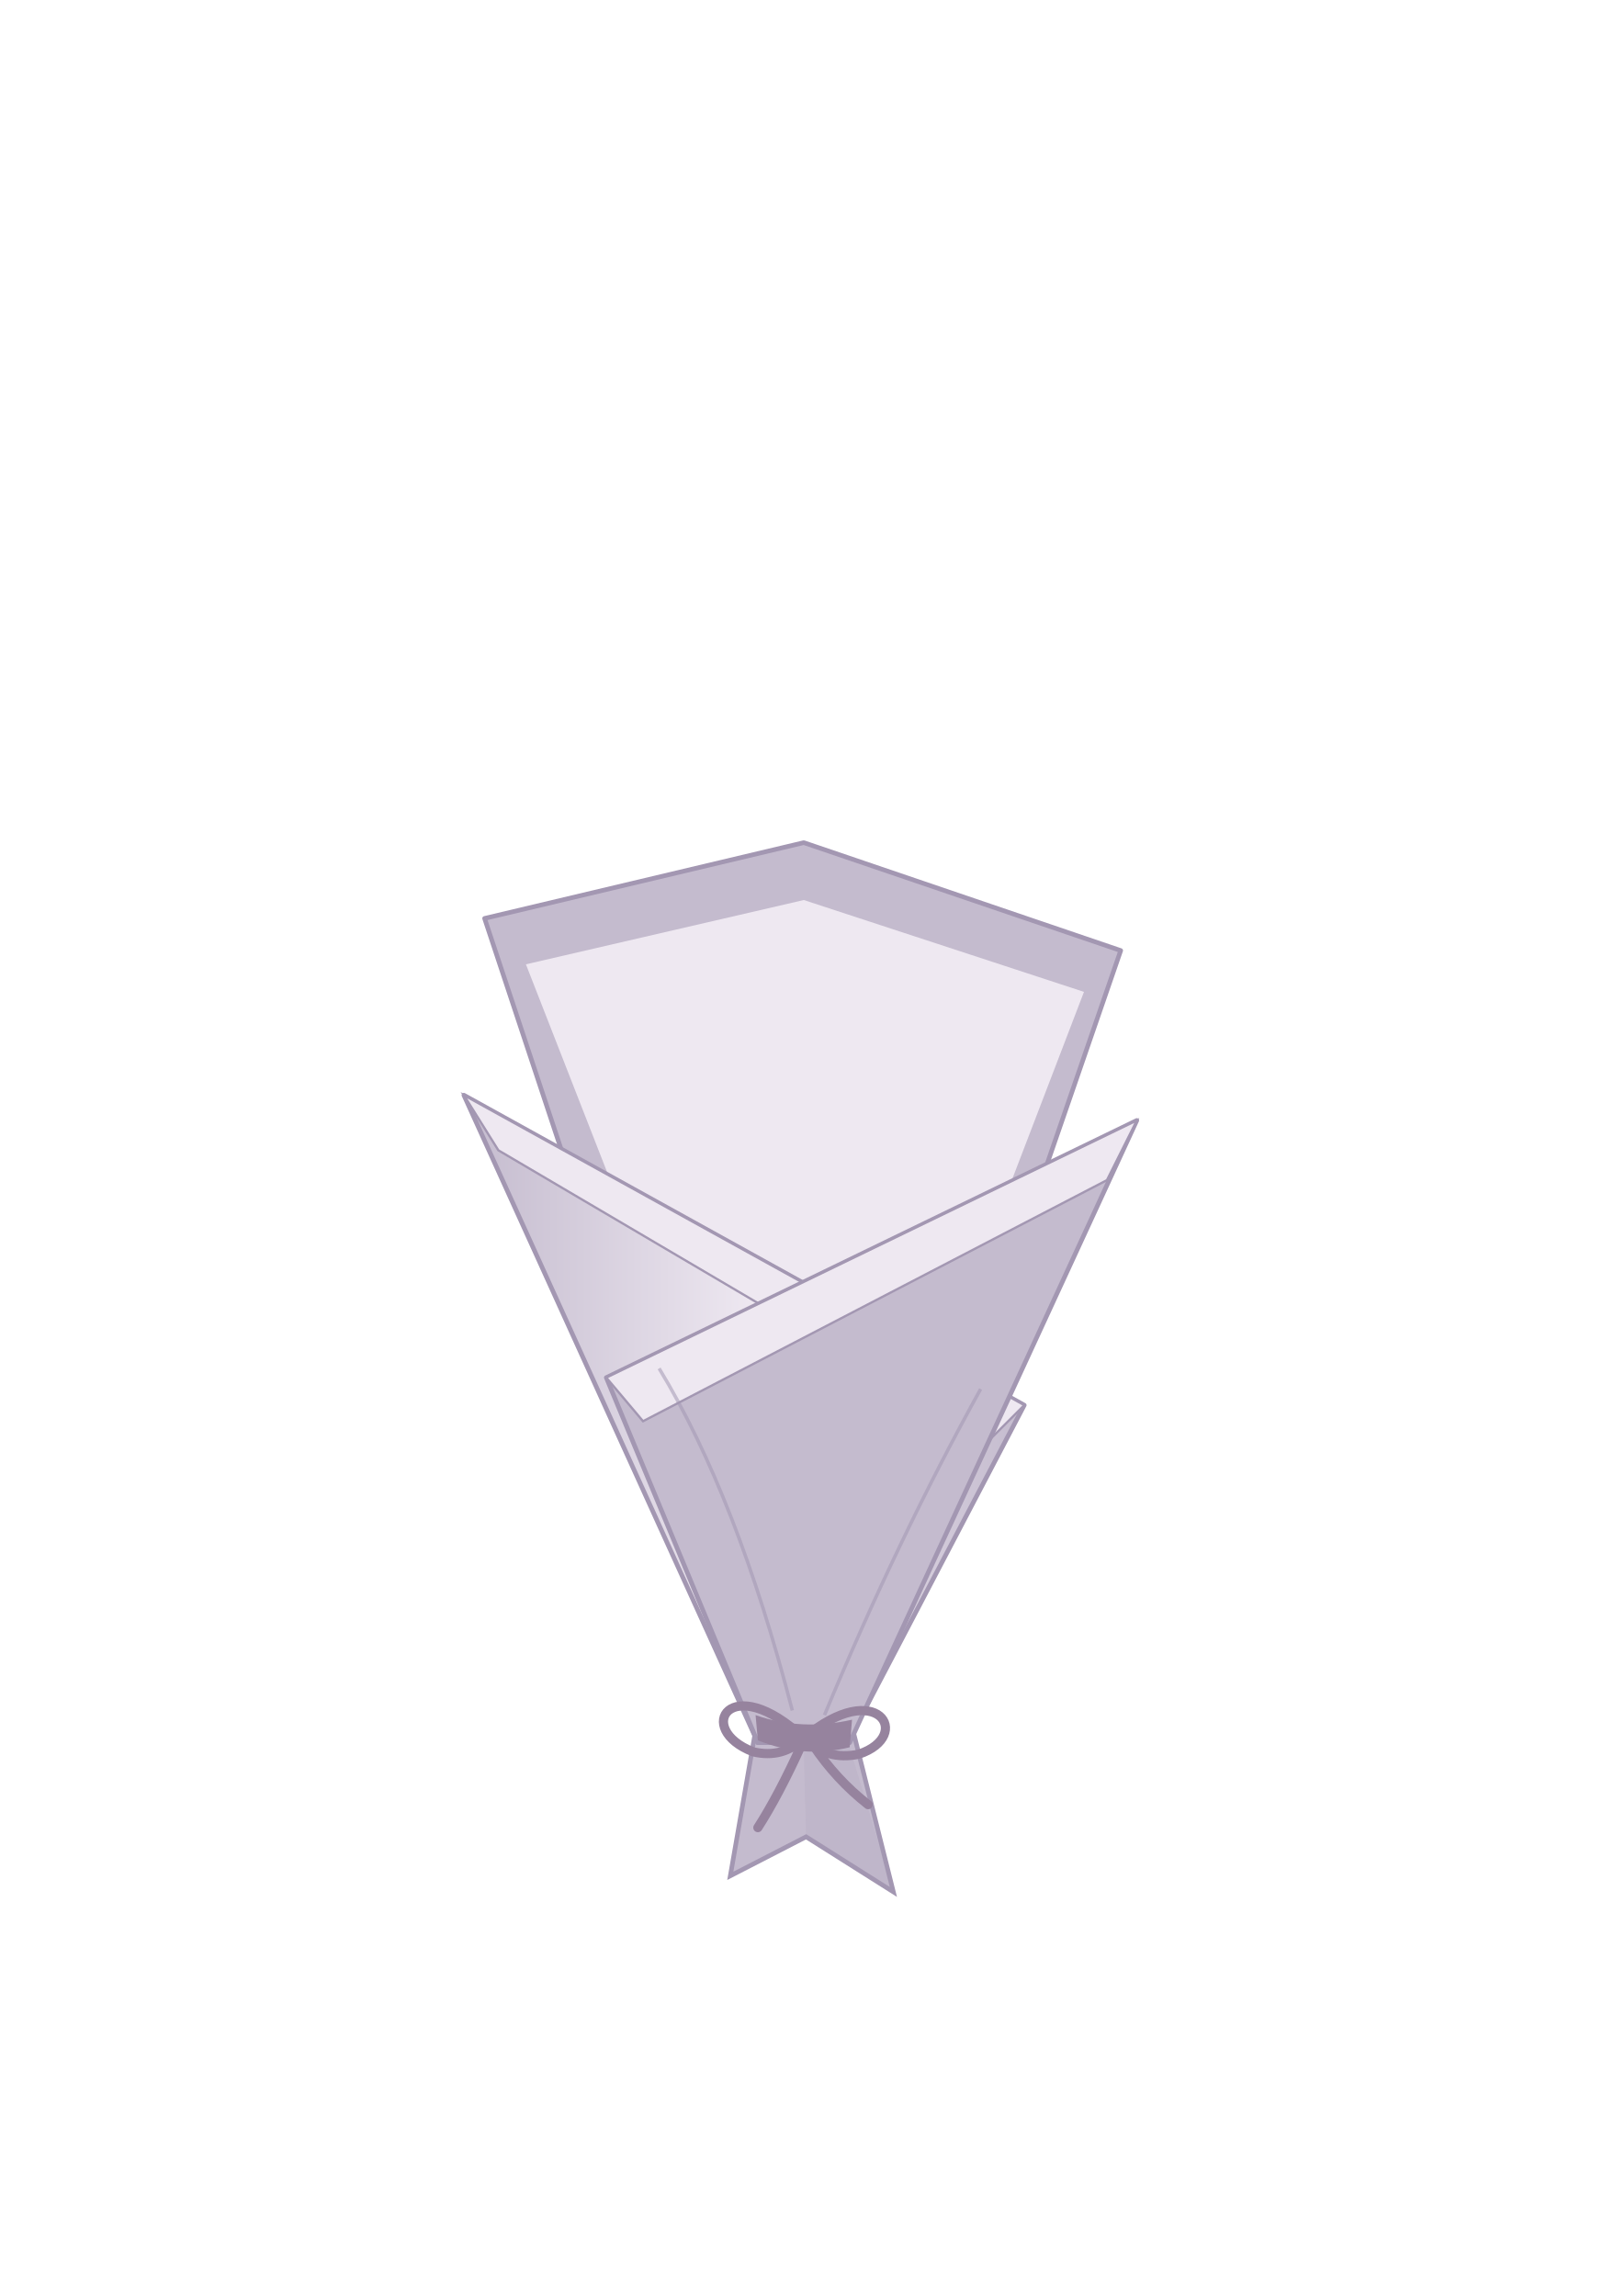
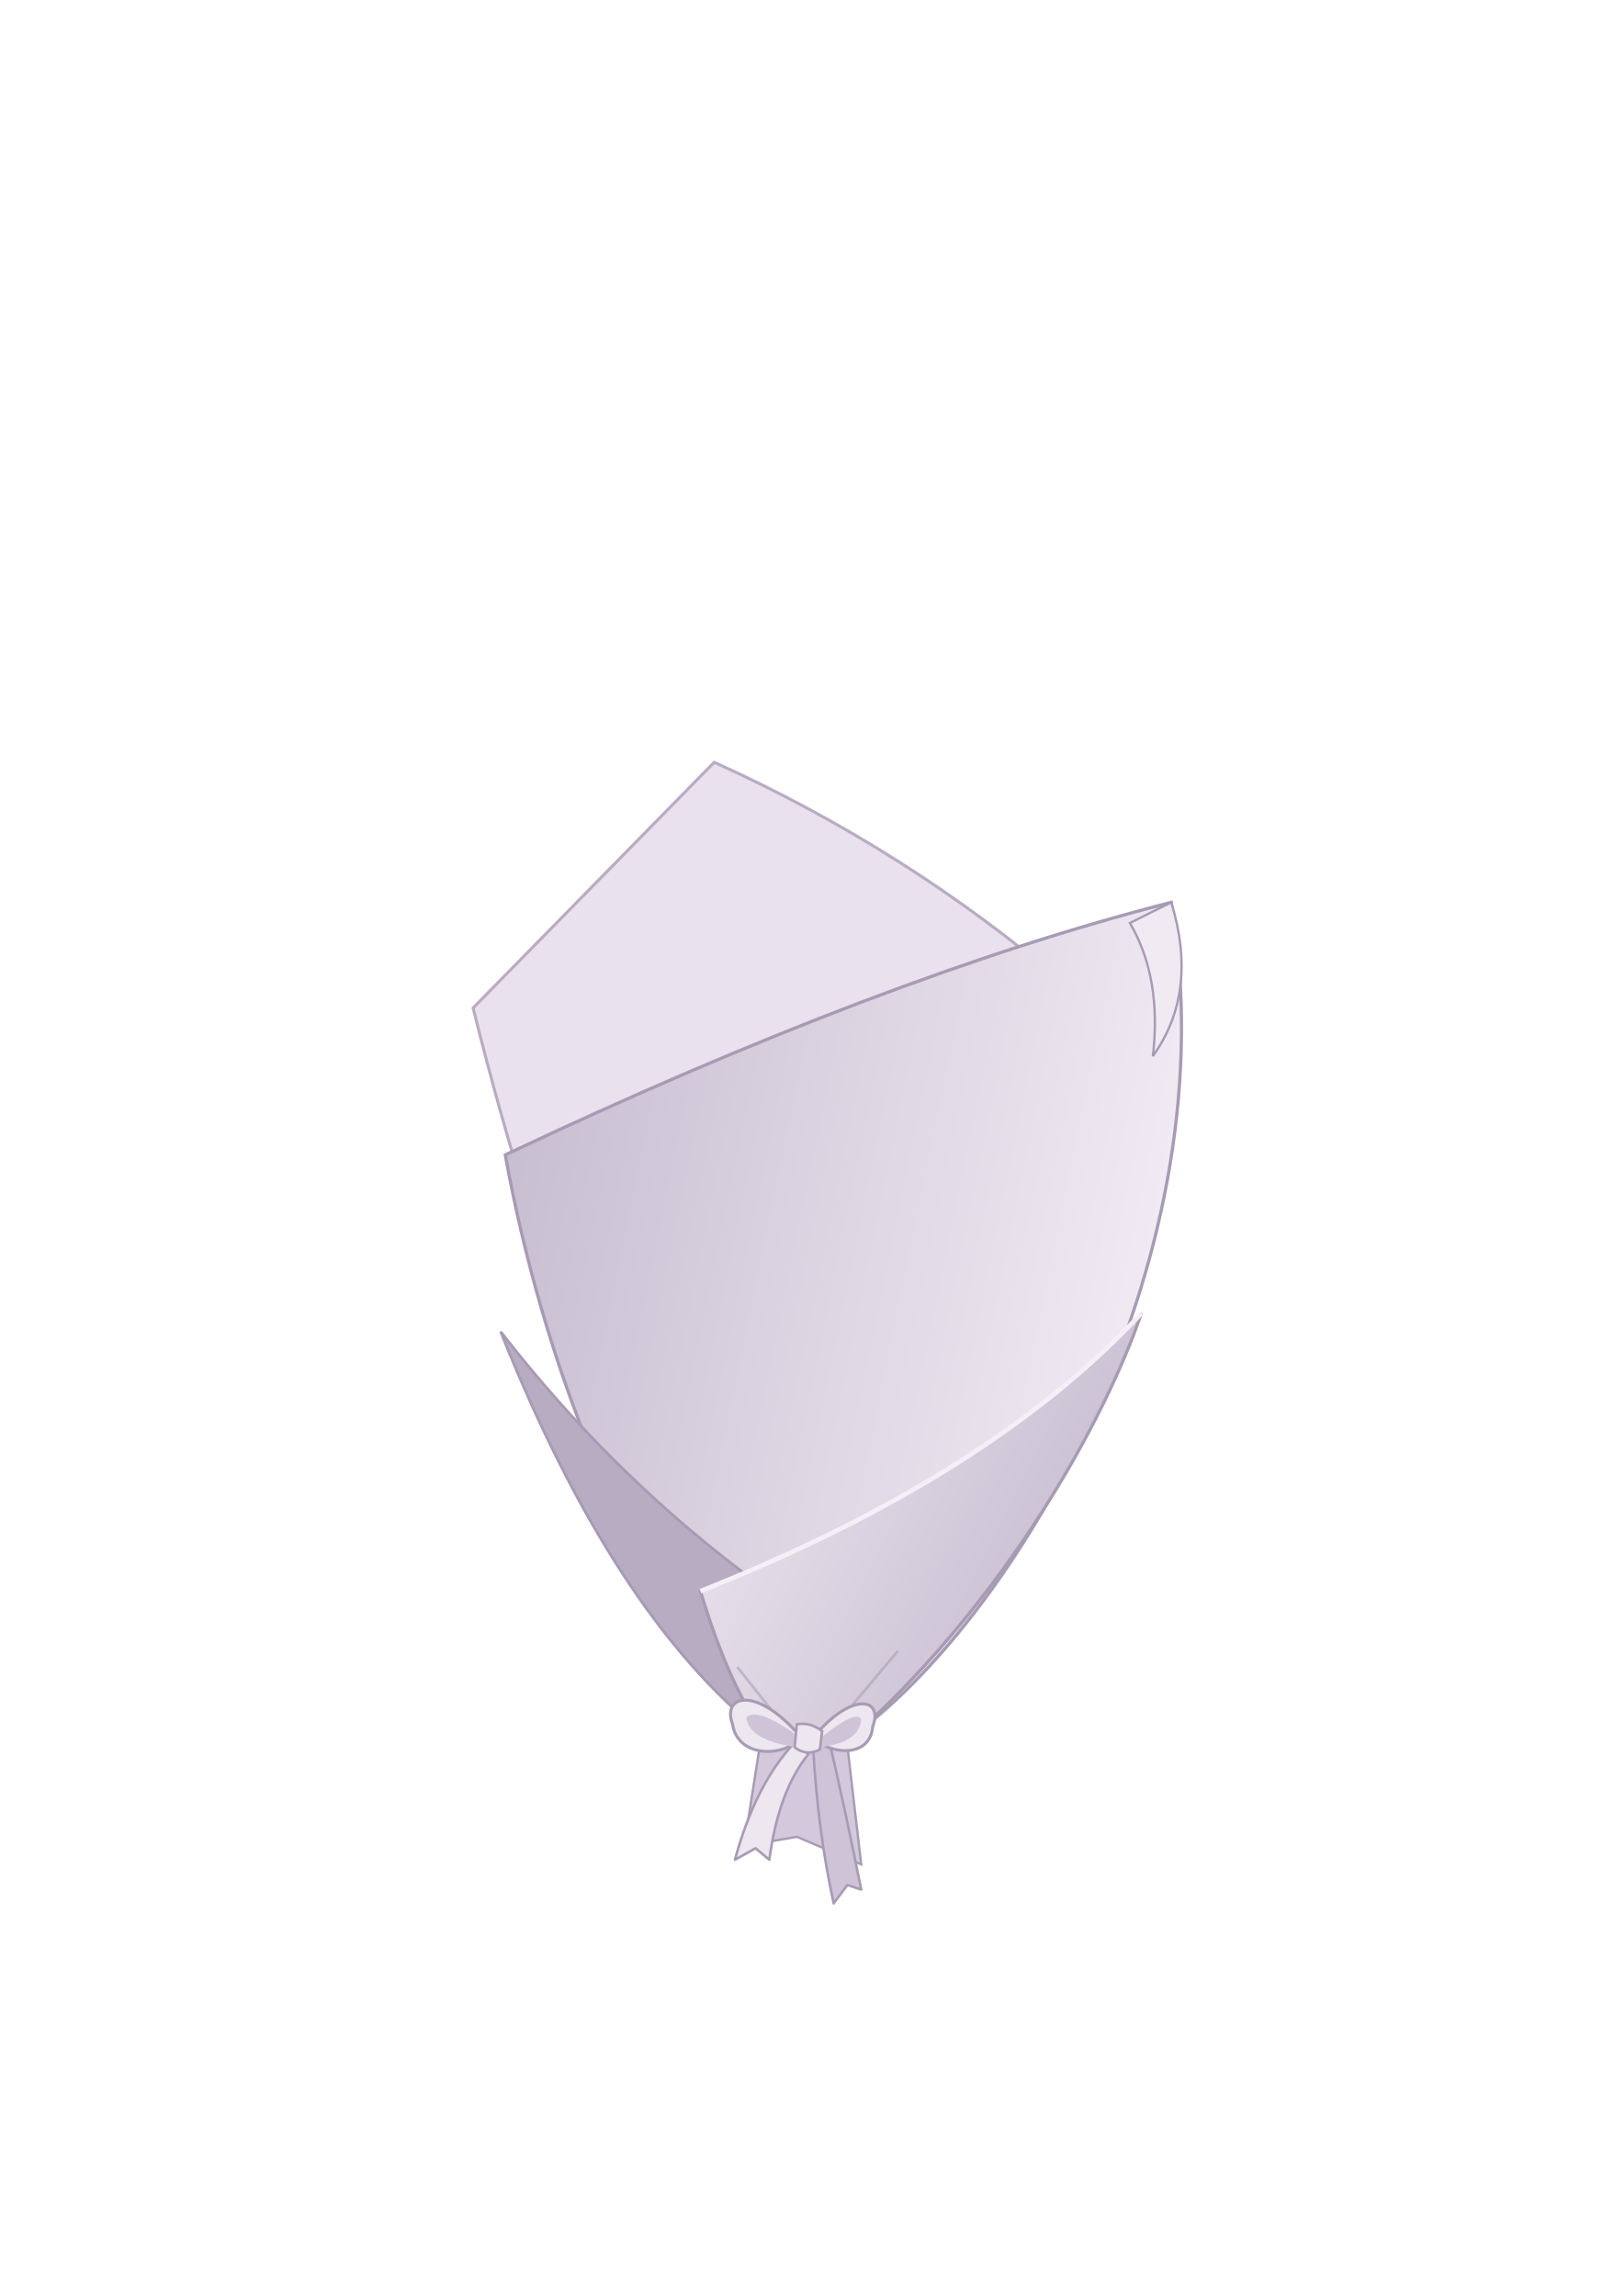
<svg xmlns="http://www.w3.org/2000/svg" viewBox="0 0 698 1000" role="img">
  <defs>
-     <linearGradient id="paper-lavender" x1="0" y1="0" x2="1" y2="0">
+     <linearGradient id="paper-lavender" x1="0" y1="0" x2="1" y2=".25">
      <stop stop-color="#c4bbce" />
-       <stop offset=".52" stop-color="#eee8f1" />
+       <stop offset="1" stop-color="#f0eaf3" />
+     </linearGradient>
+     <linearGradient id="fold-lavender" x1="0" y1="0" x2="1" y2=".5">
+       <stop stop-color="#f0eaf3" />
      <stop offset="1" stop-color="#c4bbce" />
    </linearGradient>
  </defs>
-   <path d="M330 748 L318 817 L351 800 L389 824 L370 748Z" fill="#c4bbce" stroke="#a397b2" stroke-width="2" />
-   <path d="M350 762 L351 800 L389 824 L369 758" fill="#a397b2" opacity=".16" />
-   <path d="M211 400 L350 367 L488 414 L369 759 L330 759Z" fill="#c4bbce" stroke="#a397b2" stroke-width="2" stroke-linejoin="round" />
-   <path d="M229 420 L350 392 L472 432 L354 740Z" fill="#eee8f1" />
-   <path d="M202 477 L446 612 L369 759 L330 759Z" fill="url(#paper-lavender)" stroke="#a397b2" stroke-width="2" stroke-linejoin="round" />
-   <path d="M202 477 L446 612 L431 627 L217 501Z" fill="#eee8f1" stroke="#a397b2" stroke-width="1" />
-   <path d="M495 488 L264 600 L330 759 L370 759Z" fill="#c4bbce" stroke="#a397b2" stroke-width="2" stroke-linejoin="round" />
-   <path d="M495 488 L264 600 L280 619 L482 514Z" fill="#eee8f1" stroke="#a397b2" stroke-width="1" />
-   <path d="M287 596 Q321 652 345 745 M427 605 Q391 670 359 747" fill="none" stroke="#a397b2" stroke-width="1.5" opacity=".55" />
-   <path d="M329 747 Q349 754 371 749 L370 761 Q350 766 330 758Z" fill="#96839e" />
-   <path d="M350 757 C318 727 302 753 328 763 Q341 766 350 757 C382 730 398 756 374 764 Q360 767 350 757 M349 760 Q339 782 330 796 M354 760 Q364 775 378 786" fill="none" stroke="#96839e" stroke-width="4" stroke-linecap="round" />
+   <path d="M206 439 L311 332 Q395 370 464 429 Q452 616 372 754 L330 754 Q252 624 206 439Z" fill="#e9e1ee" stroke="#b8acc2" stroke-width="1.3" stroke-linejoin="round" />
+   <path d="M220 503 Q385 425 510 393 C536 548 443 702 374 754 L330 754 C272 688 236 591 220 503Z" fill="url(#paper-lavender)" stroke="#a79bb4" stroke-width="1.4" />
+   <path d="M510 393 Q522 432 502 460 Q506 426 492 402Z" fill="#f0eaf3" stroke="#a79bb4" stroke-width="1" />
+   <path d="M332 753 L324 804 L347 800 L375 812 L368 752Z" fill="#d4c9dc" stroke="#a79bb4" stroke-width="1" />
+   <path d="M218 580 Q277 656 355 707 L332 755 Q267 703 218 580Z" fill="#b8acc3" stroke="#a79bb4" stroke-width="1.2" />
+   <path d="M497 572 Q431 643 305 693 Q317 733 332 754 Q352 765 374 754 C438 696 481 619 497 572Z" fill="url(#fold-lavender)" stroke="#a79bb4" stroke-width="1.4" />
+   <path d="M497 572 Q431 643 305 693" fill="none" stroke="#f5f0f7" stroke-width="2" />
+   <path d="M321 726 L340 750 M391 719 L365 750" fill="none" stroke="#a79bb4" stroke-width="1.2" opacity=".55" />
+   <path d="M329 750 Q352 757 374 749 L373 758 Q350 765 330 758Z" fill="#cfc3d8" stroke="#a99bb4" stroke-width=".9" />
+   <path d="M346 759 Q329 777 320 810 L329 805 L335 810 Q339 780 352 764Z" fill="#ede7f0" stroke="#a99bb4" stroke-width="1.1" stroke-linejoin="round" />
+   <path d="M354 760 Q356 797 363 829 L369 821 L375 823 Q368 788 361 758Z" fill="#cfc3d8" stroke="#a99bb4" stroke-width="1.1" stroke-linejoin="round" />
+   <path d="M349 757 C330 734 314 738 319 751 C321 765 340 766 349 757Z" fill="#ede7f0" stroke="#a99bb4" stroke-width="1.3" />
+   <path d="M350 758 Q330 743 325 748 Q326 758 347 761Z" fill="#cfc3d8" />
+   <path d="M354 757 C370 737 385 739 380 752 C379 765 363 765 354 757Z" fill="#ede7f0" stroke="#a99bb4" stroke-width="1.3" />
+   <path d="M356 758 Q373 744 375 749 Q374 759 357 761Z" fill="#cfc3d8" />
+   <path d="M347 751 Q353 750 358 754 L357 762 Q351 765 346 761Z" fill="#ede7f0" stroke="#a99bb4" stroke-width="1.1" />
</svg>
